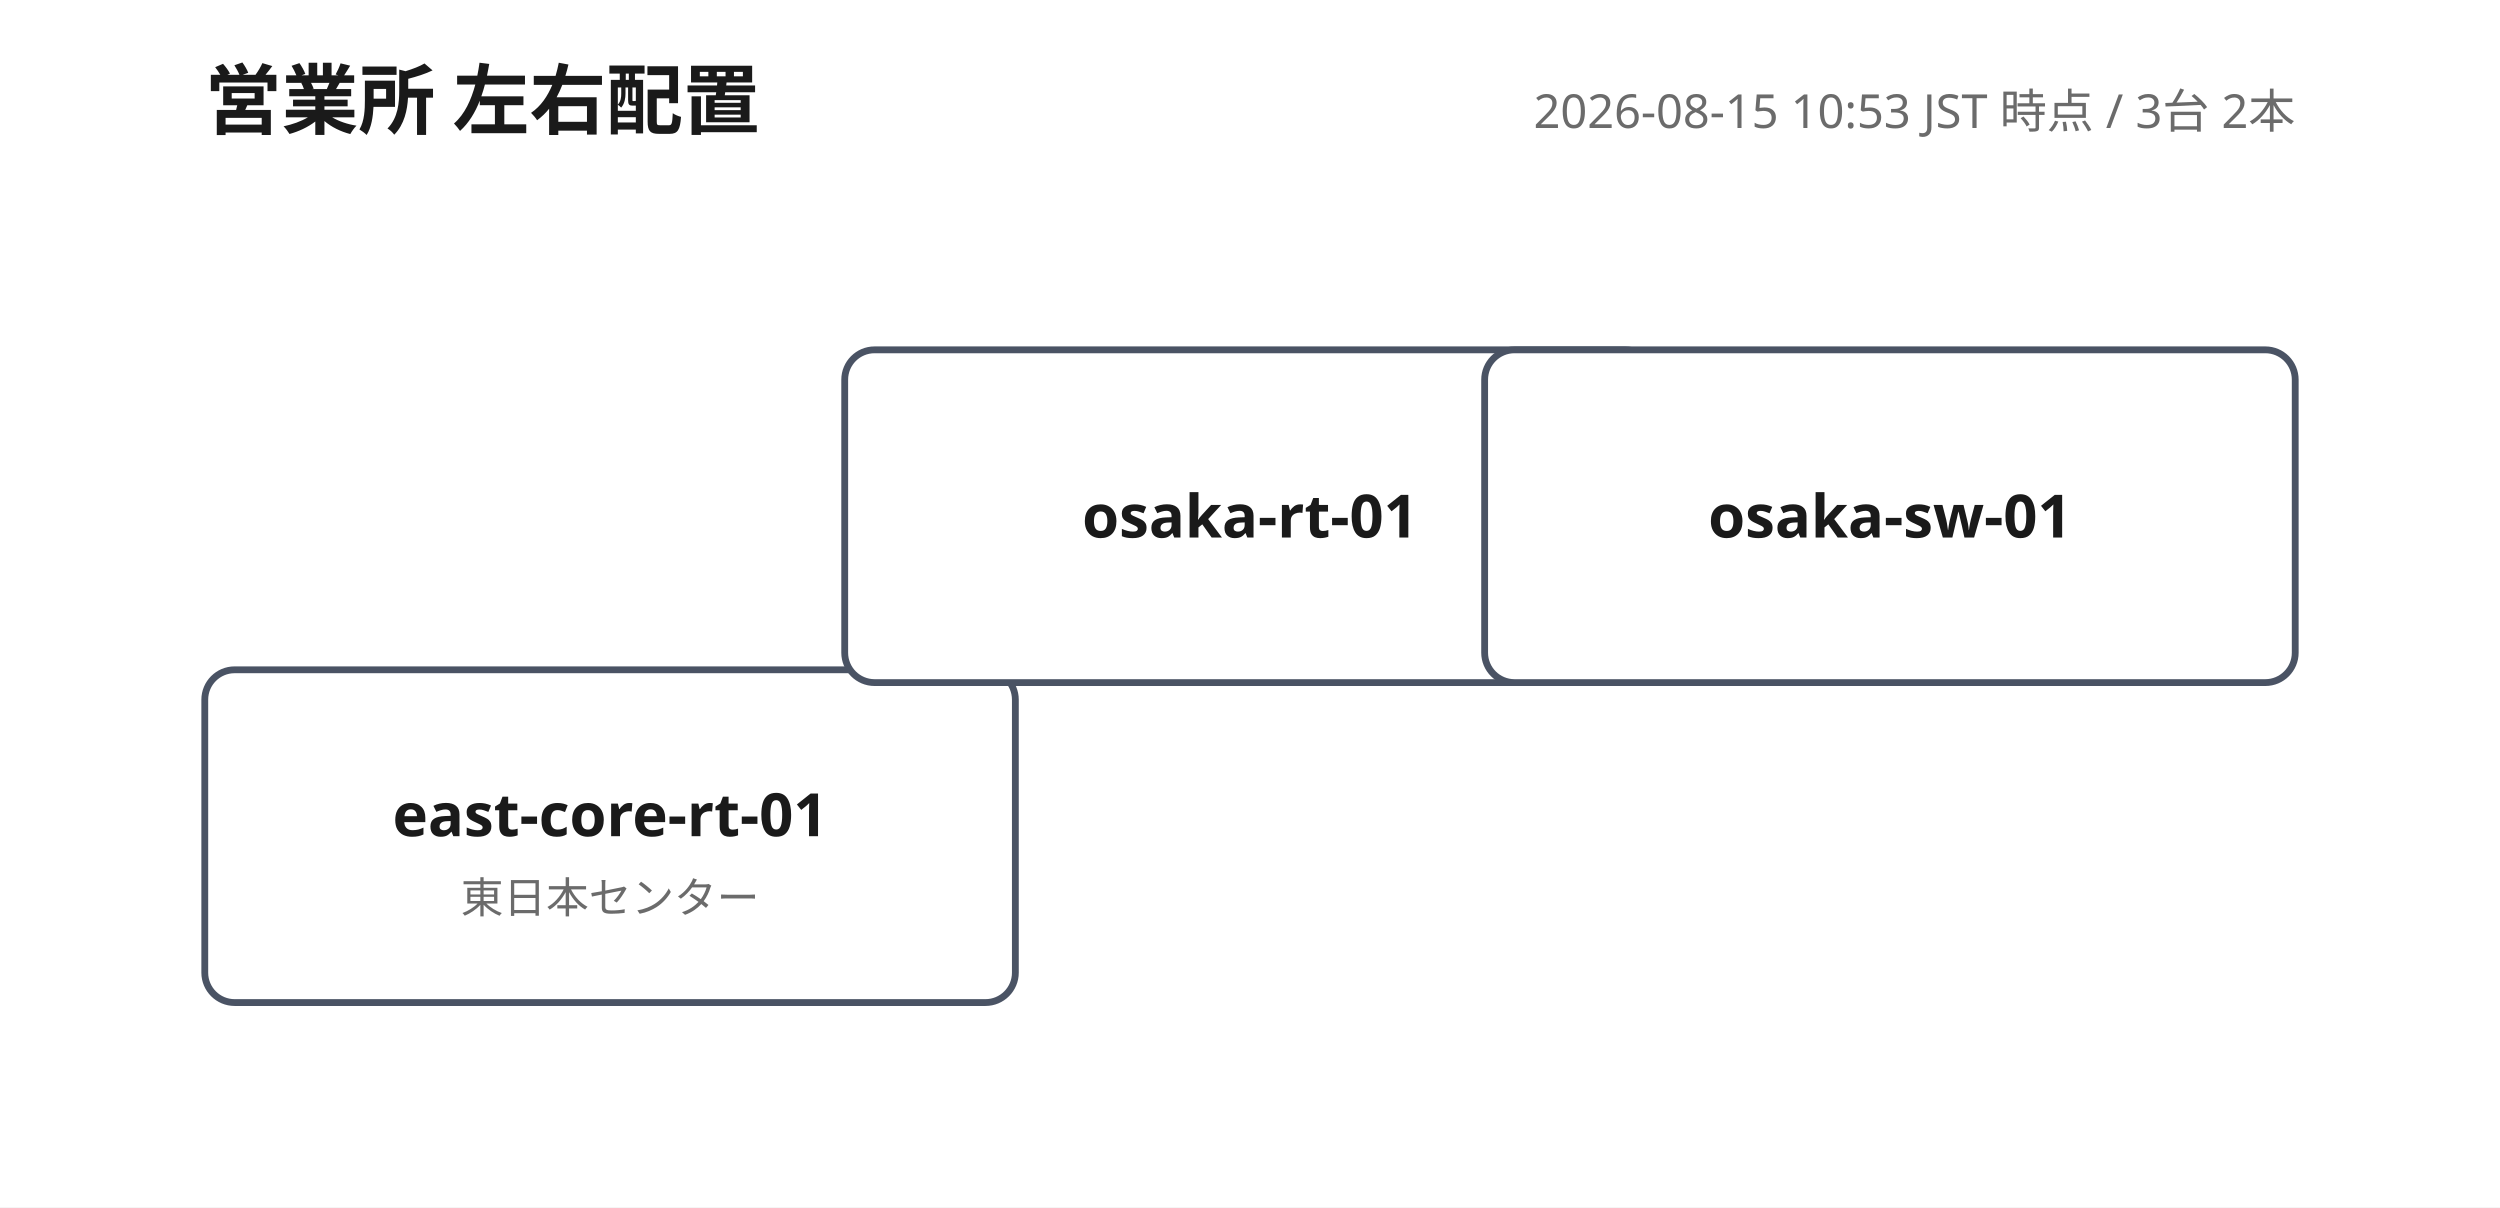
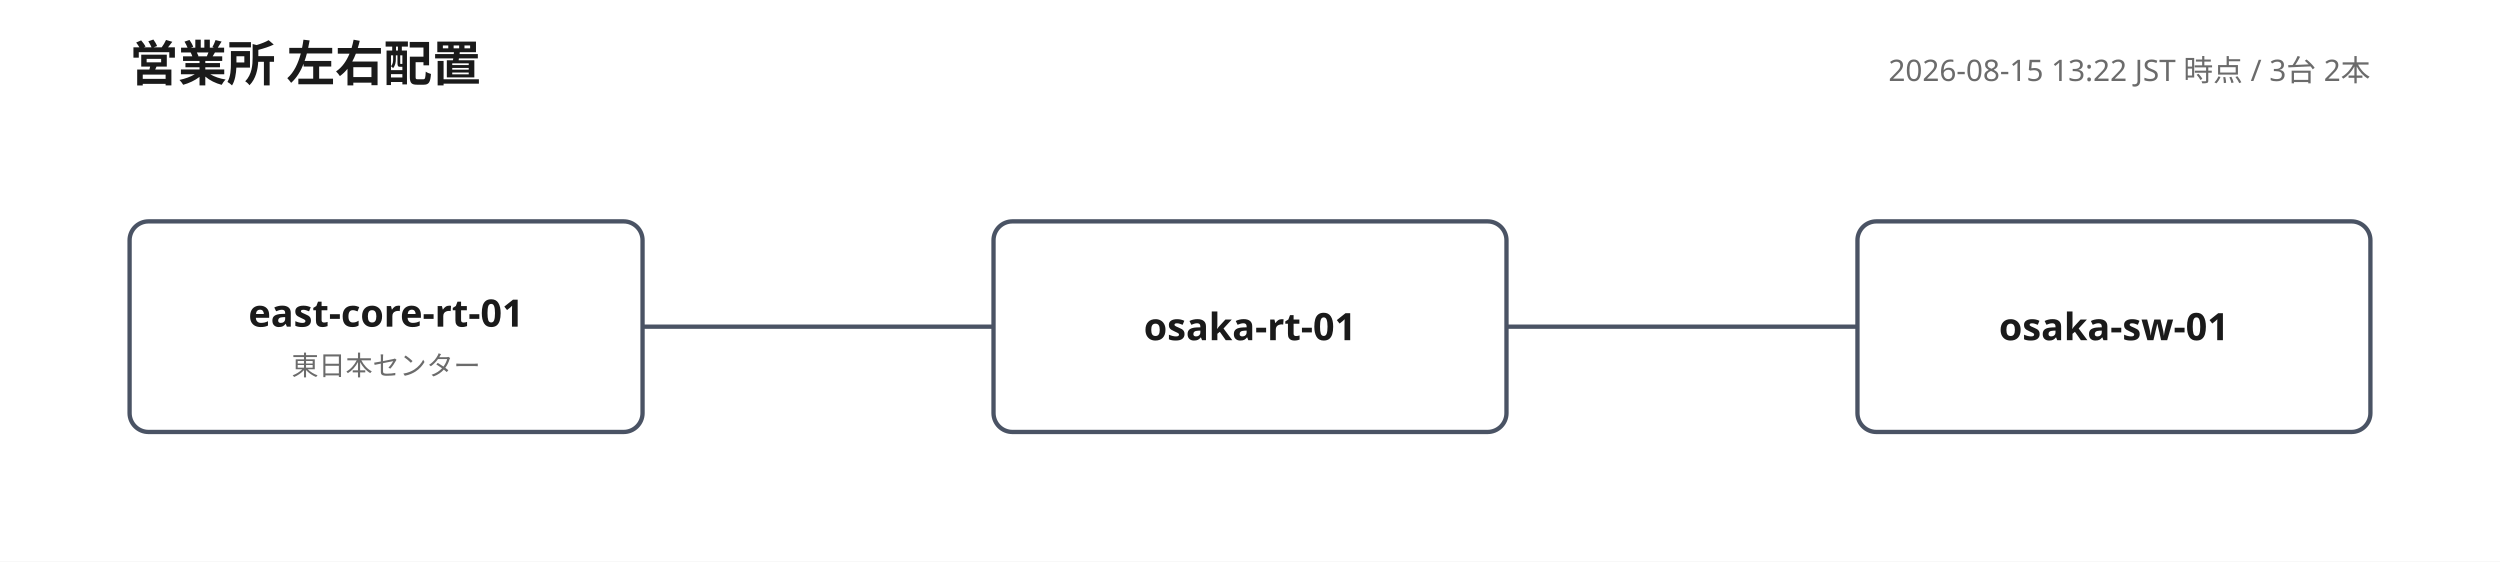
- <svg xmlns="http://www.w3.org/2000/svg" width="586" height="283" viewBox="0 0 586 283" font-family="'Yu Gothic', 'Hiragino Kaku Gothic ProN', Meiryo, 'Noto Sans JP', sans-serif">
+ <svg xmlns="http://www.w3.org/2000/svg" width="926" height="208" viewBox="0 0 926 208" font-family="'Yu Gothic', 'Hiragino Kaku Gothic ProN', Meiryo, 'Noto Sans JP', sans-serif">
  <rect width="100%" height="100%" fill="#ffffff" />
  <text x="48" y="30" font-size="18" font-weight="700" fill="#1a1a1a">営業所 左右配置</text>
-   <text x="538" y="30" font-size="11" fill="#6b6b6b" text-anchor="end">2026-08-15 10:53 JST 時点 / 3台 2本</text>
-   <polyline points="293,160 143,160 143,157" fill="none" stroke="#4a5364" stroke-width="1.6" />
-   <text class="port-label" x="286.0" y="167.0" font-size="10" fill="#2f6fb5" text-anchor="middle" paint-order="stroke" stroke="#ffffff" stroke-width="3" />
-   <text class="port-label" x="150.0" y="144.0" font-size="10" fill="#2f6fb5" text-anchor="middle" paint-order="stroke" stroke="#ffffff" stroke-width="3" />
-   <polyline points="388,121 348,121" fill="none" stroke="#4a5364" stroke-width="1.6" />
-   <text class="port-label" x="398.0" y="67.0" font-size="10" fill="#2f6fb5" text-anchor="start" paint-order="stroke" stroke="#ffffff" stroke-width="3" />
-   <text class="port-label" x="338.0" y="67.0" font-size="10" fill="#2f6fb5" text-anchor="end" paint-order="stroke" stroke="#ffffff" stroke-width="3" />
+   <text x="878" y="30" font-size="11" fill="#6b6b6b" text-anchor="end">2026-08-15 13:22 JST 時点 / 3台 2本</text>
+   <polyline points="368,121 238,121" fill="none" stroke="#4a5364" stroke-width="1.6" />
+   <text class="port-label" x="358.0" y="111.0" font-size="10" fill="#2f6fb5" text-anchor="end" paint-order="stroke" stroke="#ffffff" stroke-width="3" />
+   <text class="port-label" x="248.0" y="125.0" font-size="10" fill="#2f6fb5" text-anchor="start" paint-order="stroke" stroke="#ffffff" stroke-width="3" />
+   <polyline points="558,121 688,121" fill="none" stroke="#4a5364" stroke-width="1.6" />
+   <text class="port-label" x="568.0" y="125.0" font-size="10" fill="#2f6fb5" text-anchor="start" paint-order="stroke" stroke="#ffffff" stroke-width="3" />
+   <text class="port-label" x="678.0" y="111.0" font-size="10" fill="#2f6fb5" text-anchor="end" paint-order="stroke" stroke="#ffffff" stroke-width="3" />
  <g>
-     <rect x="48" y="157" width="190" height="78" rx="7" fill="#ffffff" stroke="#4a5364" stroke-width="1.6" />
-     <text x="143" y="196" font-size="14" font-weight="700" fill="#1a1a1a" text-anchor="middle">east-core-rt-01</text>
-     <text x="143" y="214" font-size="10" fill="#6b6b6b" text-anchor="middle">東日本センター</text>
+     <rect x="48" y="82" width="190" height="78" rx="7" fill="#ffffff" stroke="#4a5364" stroke-width="1.6" />
+     <text x="143" y="121" font-size="14" font-weight="700" fill="#1a1a1a" text-anchor="middle">east-core-rt-01</text>
+     <text x="143" y="139" font-size="10" fill="#6b6b6b" text-anchor="middle">東日本センター</text>
  </g>
  <g>
-     <rect x="198" y="82" width="190" height="78" rx="7" fill="#ffffff" stroke="#4a5364" stroke-width="1.6" />
-     <text x="293" y="126" font-size="14" font-weight="700" fill="#1a1a1a" text-anchor="middle">osaka-rt-01</text>
+     <rect x="368" y="82" width="190" height="78" rx="7" fill="#ffffff" stroke="#4a5364" stroke-width="1.6" />
+     <text x="463" y="126" font-size="14" font-weight="700" fill="#1a1a1a" text-anchor="middle">osaka-rt-01</text>
  </g>
  <g>
-     <rect x="348" y="82" width="190" height="78" rx="7" fill="#ffffff" stroke="#4a5364" stroke-width="1.6" />
-     <text x="443" y="126" font-size="14" font-weight="700" fill="#1a1a1a" text-anchor="middle">osaka-sw-01</text>
+     <rect x="688" y="82" width="190" height="78" rx="7" fill="#ffffff" stroke="#4a5364" stroke-width="1.6" />
+     <text x="783" y="126" font-size="14" font-weight="700" fill="#1a1a1a" text-anchor="middle">osaka-sw-01</text>
  </g>
</svg>
